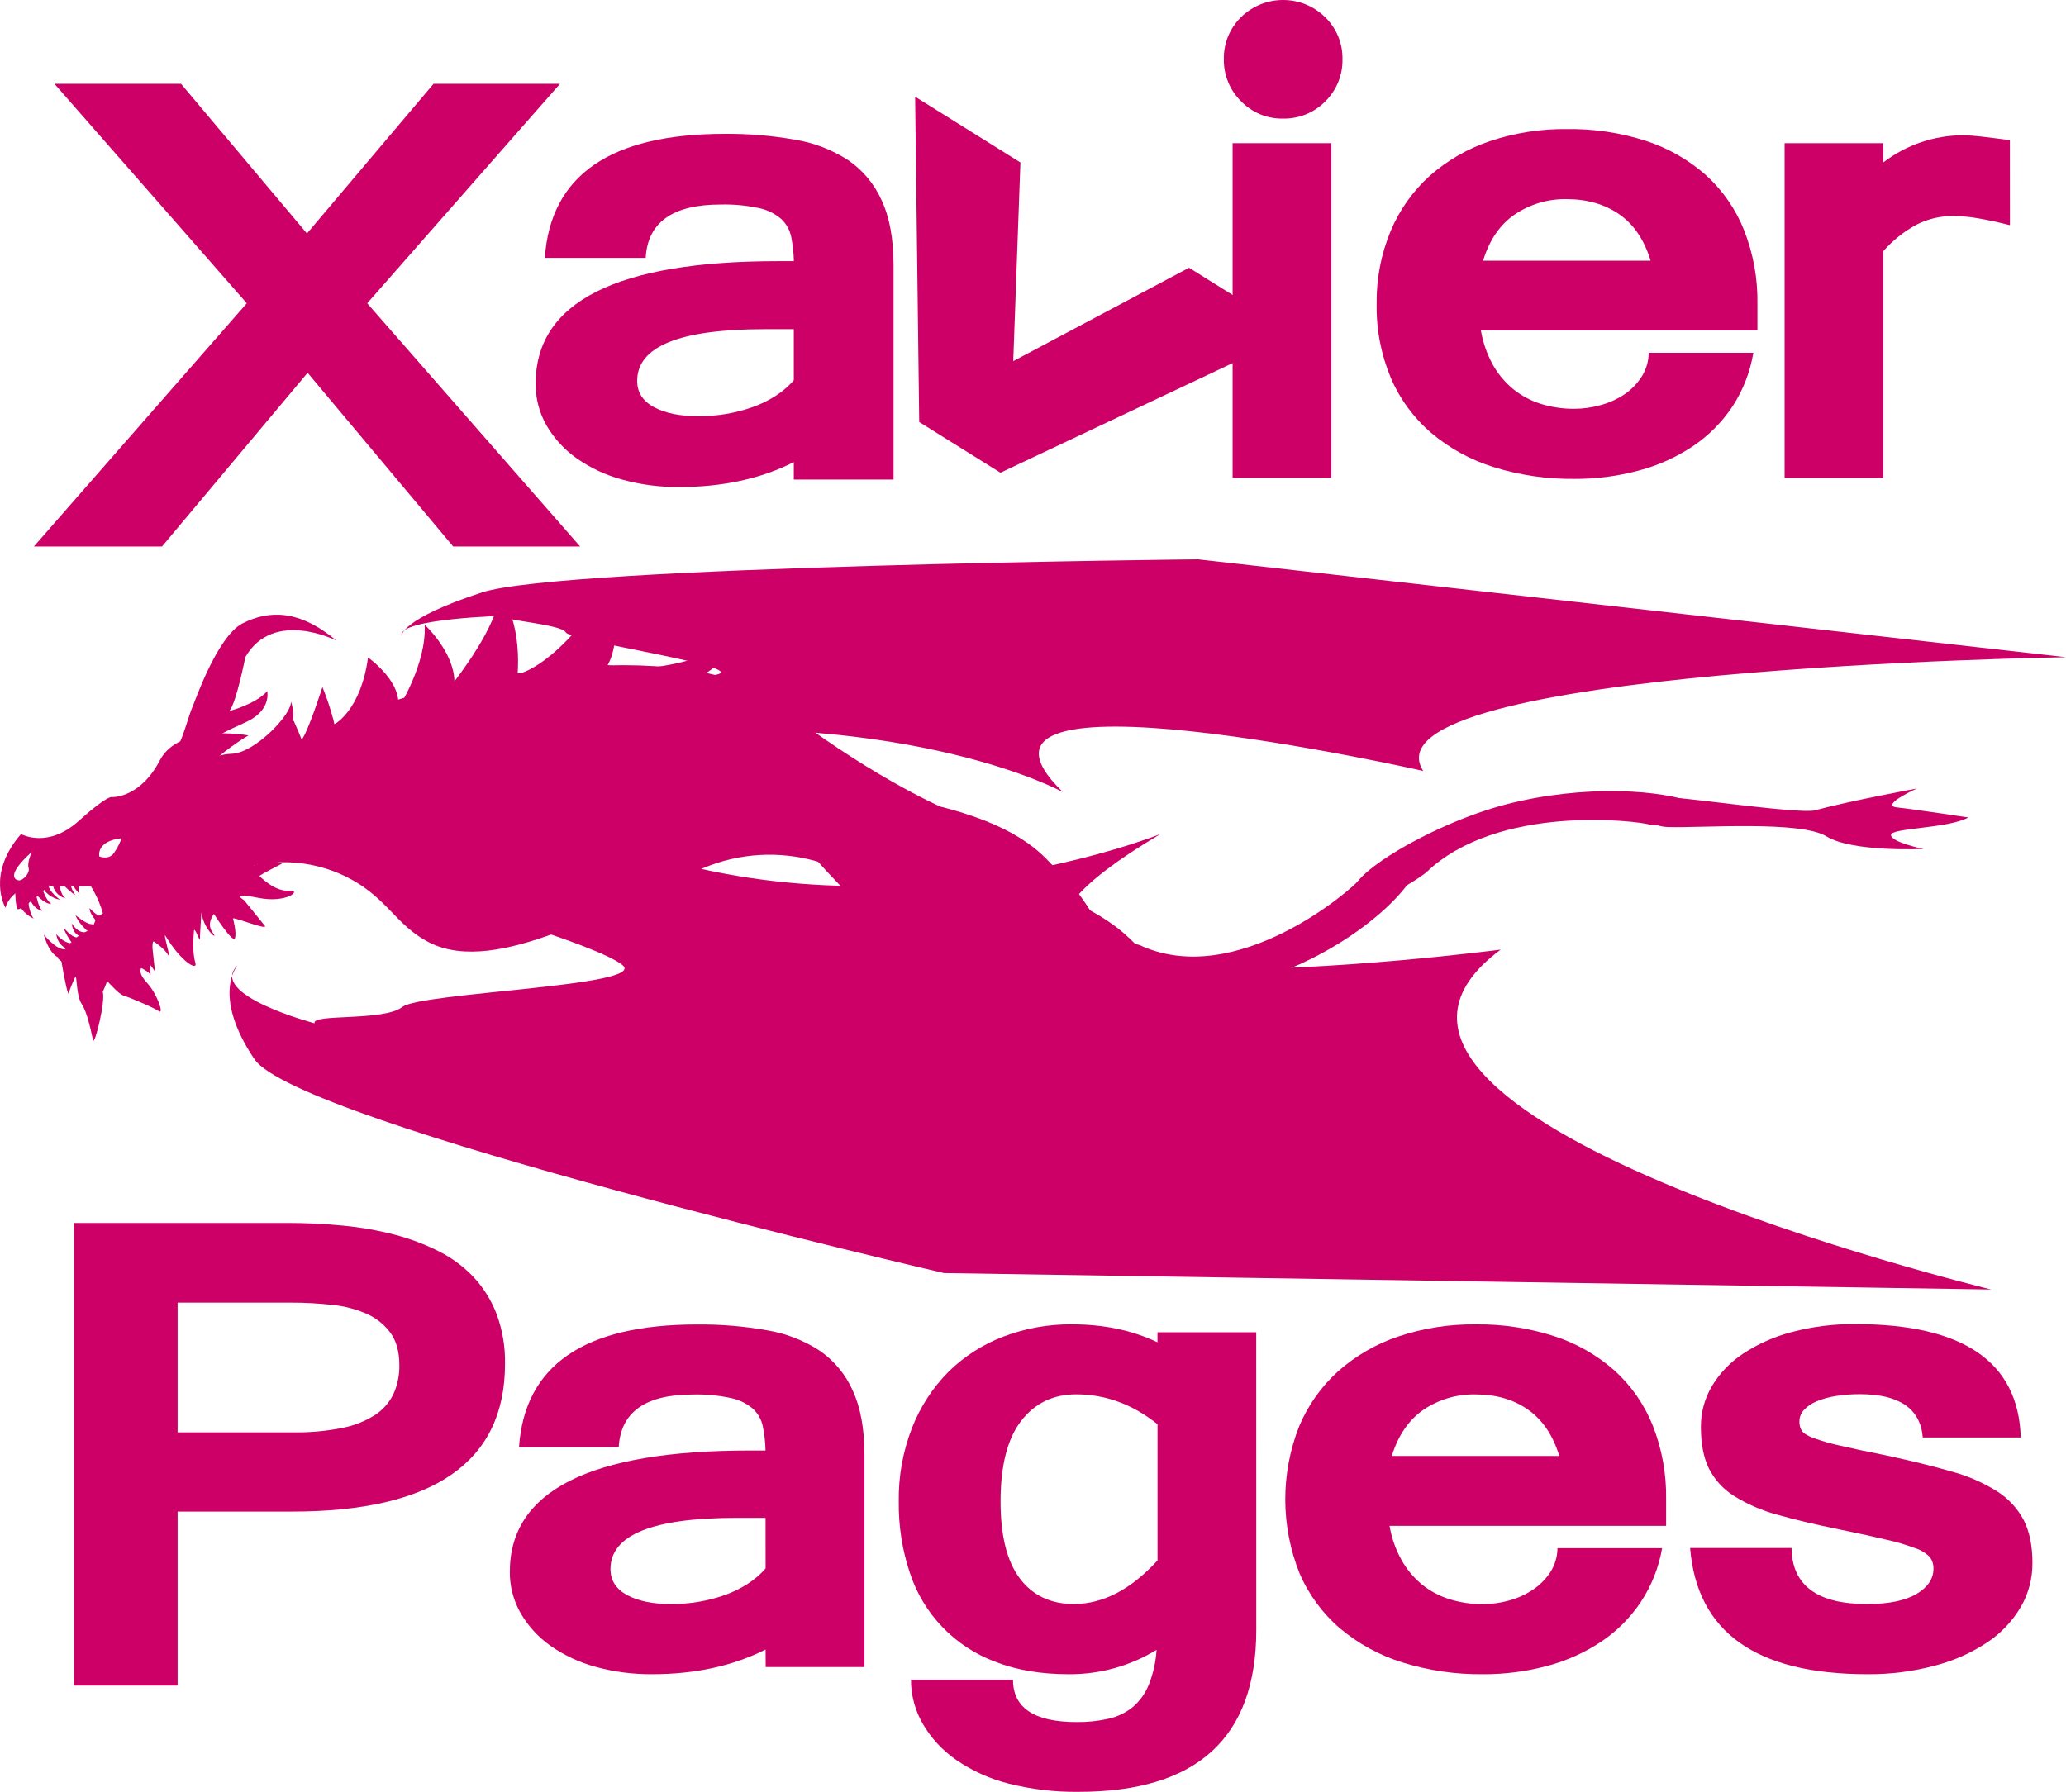
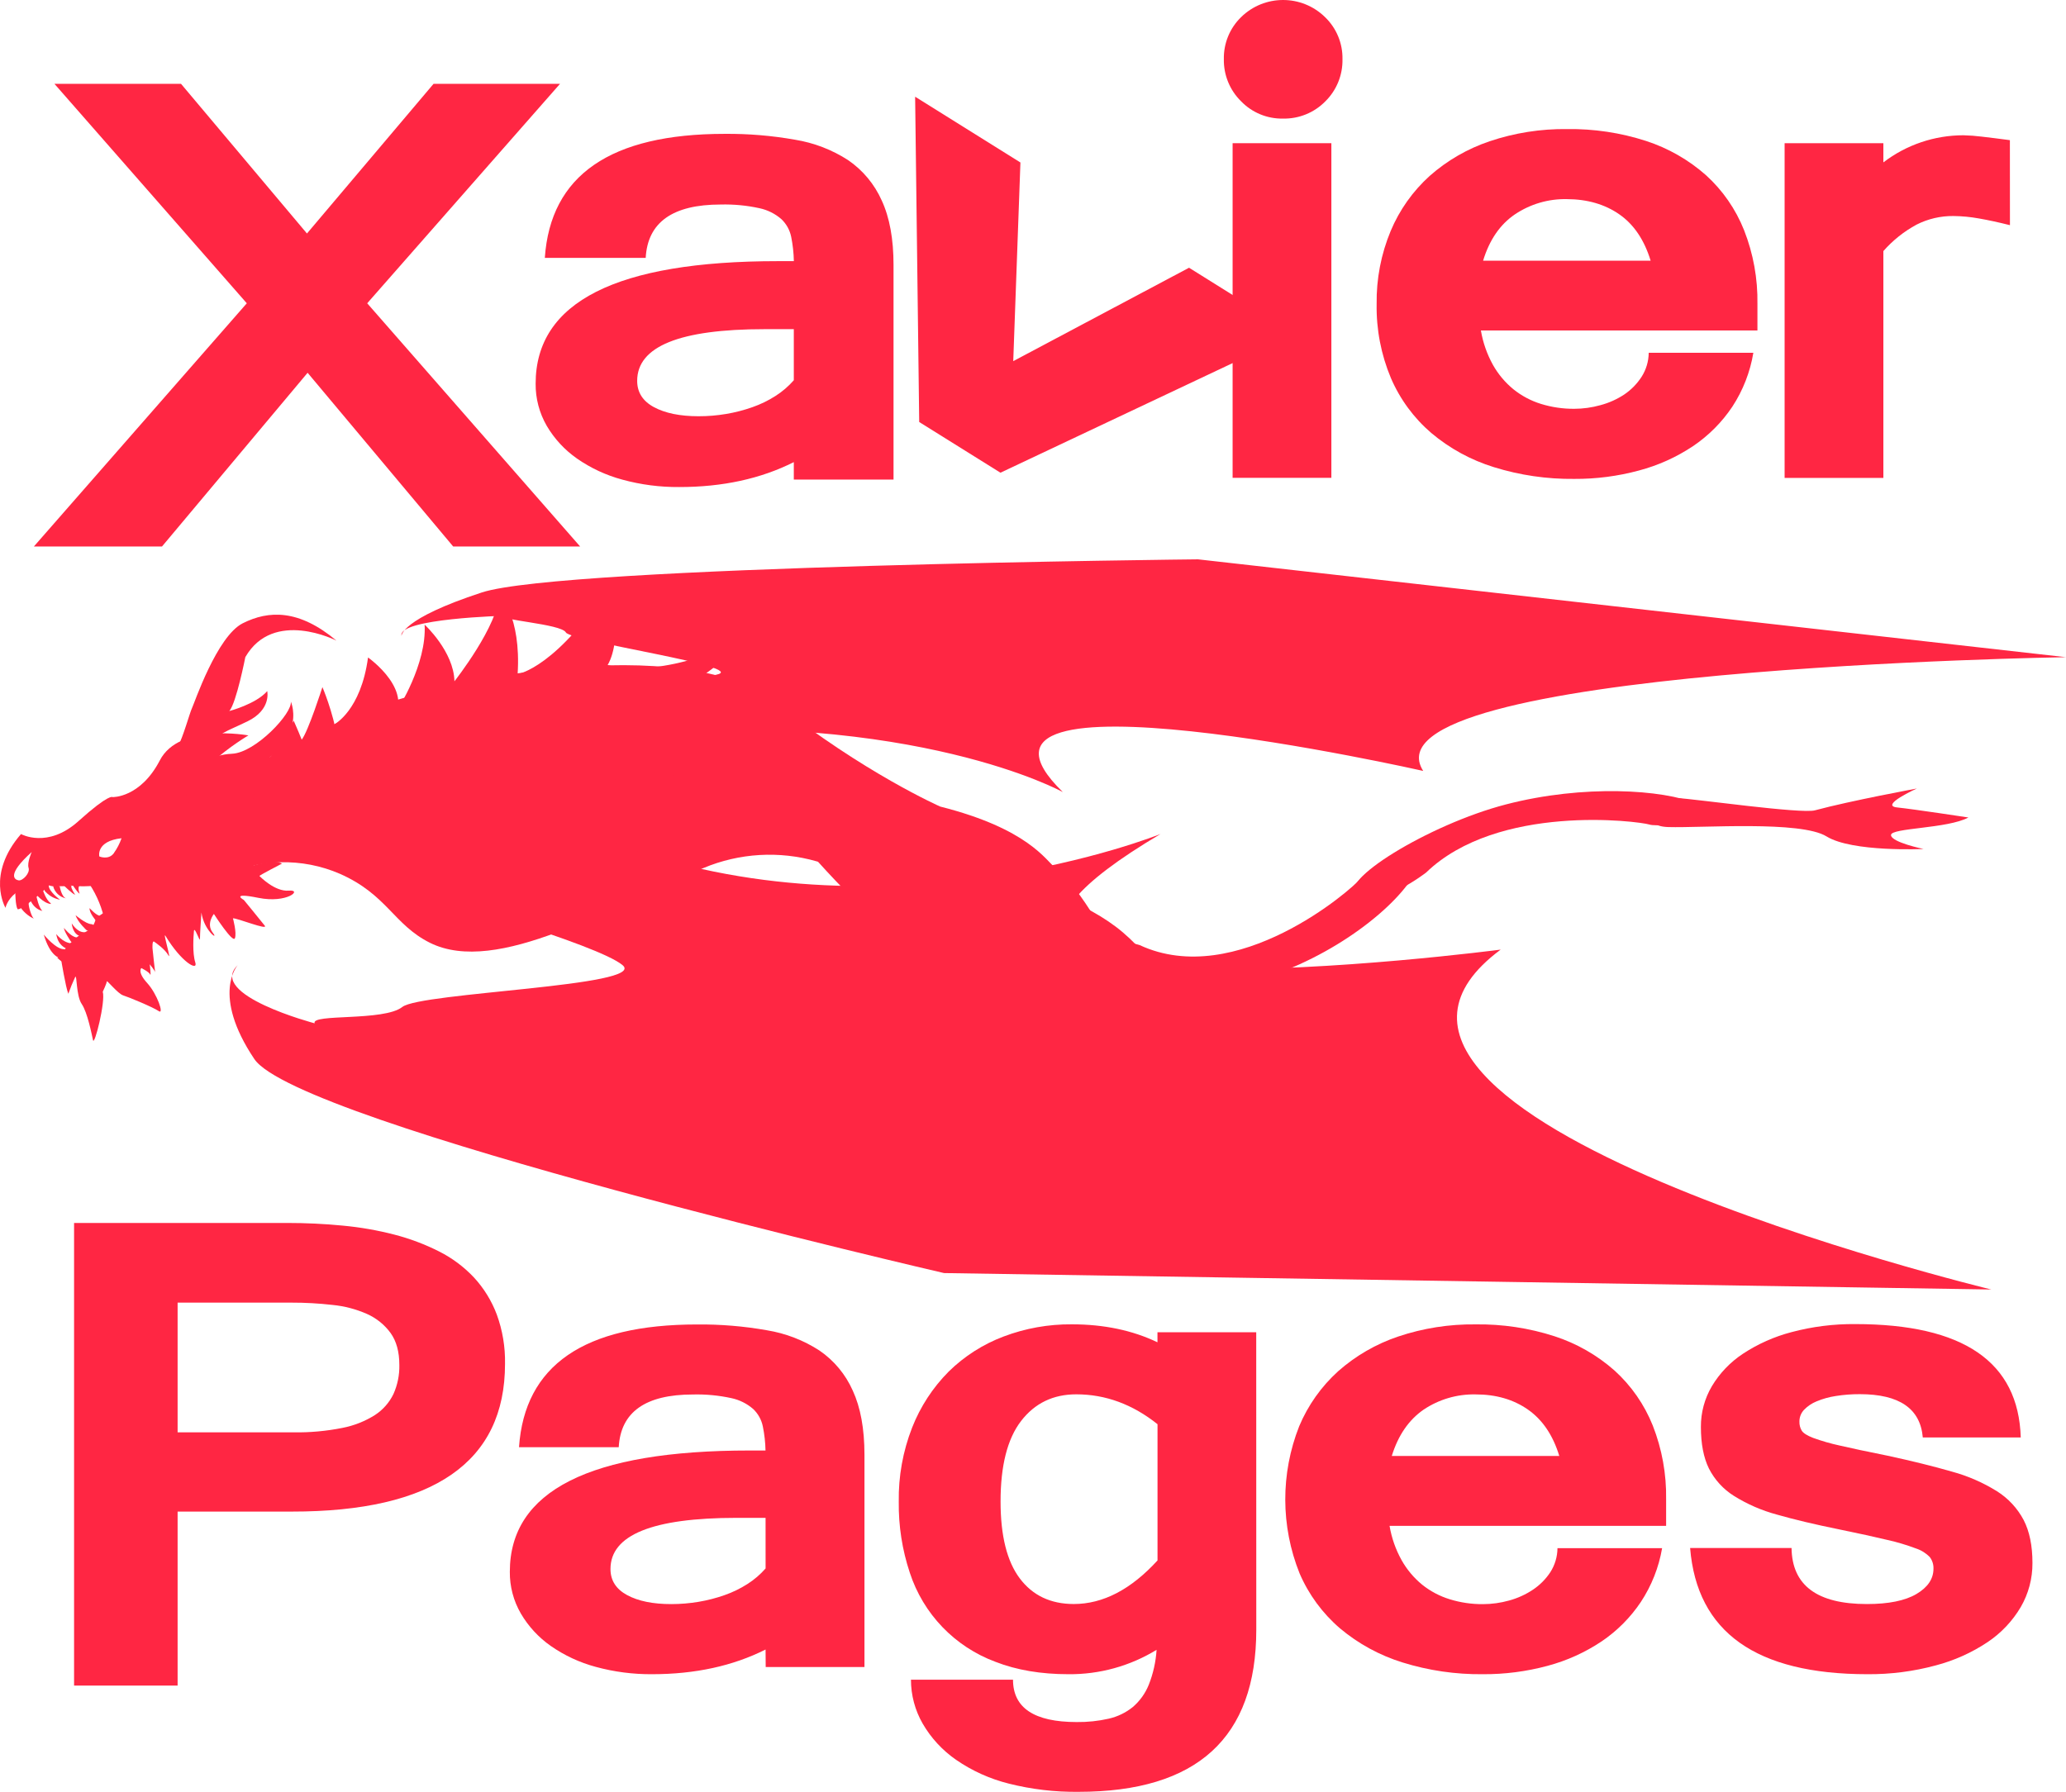
<svg xmlns="http://www.w3.org/2000/svg" viewBox="0 0 774 671.46">
  <defs>
-     <style>.cls-1{fill:#CC0066;}.cls-2{fill:#CC0066;}.cls-3{fill:#CC0066;}</style>
+     <style>.cls-1{fill:#ff2643;}.cls-2{fill:#ff2643;}.cls-3{fill:#ff2643;}</style>
  </defs>
  <g id="Layer_2" data-name="Layer 2">
    <g id="Layer_1-2" data-name="Layer 1">
      <path class="cls-1" d="M217.34,204.79H169.78l-54.54-65.1-54.55,65.1h-48l79.77-91.14L20.4,31.42H67.82L115,87.5l47.42-56.08H209.8l-72.23,82.23Z" />
      <path class="cls-1" d="M297.39,173.17q-18.56,9.35-42.9,9.34a78.21,78.21,0,0,1-21.32-2.77,54.42,54.42,0,0,1-17-7.9,39.16,39.16,0,0,1-11.35-12.28,31,31,0,0,1-4.15-15.8q0-45.9,90.79-45.9h5.95a51.93,51.93,0,0,0-1-9.11,12.63,12.63,0,0,0-3.67-6.63,18.32,18.32,0,0,0-8.23-4.1A61,61,0,0,0,270,76.64q-27,0-28.1,20H204.11q3.18-46.47,67.4-46.48a143.91,143.91,0,0,1,26.36,2.2A52,52,0,0,1,317.73,60a36.14,36.14,0,0,1,12.59,15.11q4.44,9.57,4.43,24.22v80.38H297.39Zm0-49.82H286.45q-47.74,0-47.74,19.37,0,6.47,6.3,9.86t16.67,3.4a61.79,61.79,0,0,0,10.38-.86,58.31,58.31,0,0,0,9.83-2.54,41.3,41.3,0,0,0,8.65-4.21,31.77,31.77,0,0,0,6.85-5.88Z" />
      <path class="cls-1" d="M498.78,179.06h-37V53.66h37Z" />
      <path class="cls-2" d="M485.05,125.08,374.81,177.14l-30.44-19-1.53-121.9,39.45,24.65-2.69,74.44,65.86-35Z" />
      <path class="cls-1" d="M589.75,179.46a97.68,97.68,0,0,1-30.09-4.4,67.15,67.15,0,0,1-23.43-12.79,56.52,56.52,0,0,1-15.15-20.61,68.68,68.68,0,0,1-5.34-27.75A68.73,68.73,0,0,1,521,86.55a58,58,0,0,1,14.59-20.61,65.43,65.43,0,0,1,22.48-13,87.31,87.31,0,0,1,29-4.57,92,92,0,0,1,29.61,4.45,63.62,63.62,0,0,1,22.47,12.85A55.58,55.58,0,0,1,653.4,86.27a72.28,72.28,0,0,1,5,27.64v9.93H554.8a40.46,40.46,0,0,0,4.52,12.91,32.25,32.25,0,0,0,7.67,9.13,31.17,31.17,0,0,0,10.35,5.49,41.21,41.21,0,0,0,12.41,1.82,36.47,36.47,0,0,0,9.86-1.37,30.15,30.15,0,0,0,8.91-4A23.14,23.14,0,0,0,615,141.2a17,17,0,0,0,2.67-9h39.2A52.55,52.55,0,0,1,649,152.39a54,54,0,0,1-14.73,14.79A67.77,67.77,0,0,1,614,176.32,90.92,90.92,0,0,1,589.75,179.46Zm28.64-81.77Q614.82,86,606.67,80.33T587,74.62a33.63,33.63,0,0,0-19.46,5.71Q559.19,86,555.62,97.69Z" />
      <path class="cls-1" d="M753,84.38q-6.3-1.59-11.58-2.51a56.8,56.8,0,0,0-9.66-.92,29.87,29.87,0,0,0-13.7,3.2,45,45,0,0,0-12.48,9.94v85h-37V53.66h37v7.19a49.33,49.33,0,0,1,30-10.16,66.45,66.45,0,0,1,6.85.51c3,.35,6.53.78,10.55,1.32Z" />
      <path class="cls-1" d="M502.94,22.16A21.56,21.56,0,0,1,496.5,38a21.56,21.56,0,0,1-15.84,6.44,21.25,21.25,0,0,1-15.72-6.5,21.58,21.58,0,0,1-6.44-15.78,21.38,21.38,0,0,1,6.44-15.72,22.47,22.47,0,0,1,31.49,0A21.29,21.29,0,0,1,502.94,22.16Z" />
      <path class="cls-1" d="M27.75,458.28h79.77q10.68,0,20.9,1a122.28,122.28,0,0,1,19.32,3.37,83.38,83.38,0,0,1,16.72,6.29,46.9,46.9,0,0,1,13.09,9.76,42.55,42.55,0,0,1,8.56,13.88,51.13,51.13,0,0,1,3.09,18.5q0,27.63-20.08,41.51T109.3,566.44H66.54v65.21H27.75Zm38.79,78.47H110a86.53,86.53,0,0,0,18.23-1.66,35.45,35.45,0,0,0,12.27-4.85,19.51,19.51,0,0,0,6.92-7.89,25.31,25.31,0,0,0,2.19-10.84q0-7.42-3.29-12a22,22,0,0,0-8.84-7.13A42,42,0,0,0,124.58,489a133.23,133.23,0,0,0-15.42-.86H66.54Z" />
      <path class="cls-1" d="M286.81,618.13q-18.36,9.24-42.48,9.25a77.9,77.9,0,0,1-21.11-2.74,54,54,0,0,1-16.86-7.83,38.82,38.82,0,0,1-11.23-12.16A30.62,30.62,0,0,1,191,589q0-45.45,89.9-45.45h5.89a50.32,50.32,0,0,0-1-9,12.41,12.41,0,0,0-3.63-6.56,18.17,18.17,0,0,0-8.15-4.06,60.45,60.45,0,0,0-14.39-1.37q-26.73,0-27.82,19.76H194.44q3.15-46,66.74-46a142.19,142.19,0,0,1,26.11,2.17A51.39,51.39,0,0,1,307,506.09a35.72,35.72,0,0,1,12.47,15q4.38,9.48,4.39,24v79.61h-37Zm0-49.34H276q-47.3,0-47.29,19.18,0,6.4,6.24,9.77t16.51,3.37a61.74,61.74,0,0,0,10.28-.86,57.82,57.82,0,0,0,9.73-2.51,41,41,0,0,0,8.57-4.17,31.64,31.64,0,0,0,6.78-5.82Z" />
      <path class="cls-1" d="M470.65,610.7q0,60.76-66.6,60.76a101.83,101.83,0,0,1-26.11-3.08,60.57,60.57,0,0,1-19.74-8.91,42.27,42.27,0,0,1-12.54-13.59,33,33,0,0,1-4.38-16.45h38.23q0,15.87,23.85,15.88a51.8,51.8,0,0,0,12-1.26,22.18,22.18,0,0,0,9-4.34,21.62,21.62,0,0,0,6-8.34,42.87,42.87,0,0,0,2.94-13.13,62.07,62.07,0,0,1-33,9.14q-15.48,0-27.34-4.63a53.19,53.19,0,0,1-32.13-33.46,80.93,80.93,0,0,1-4.12-26.56,73.18,73.18,0,0,1,5-27.75,61.75,61.75,0,0,1,13.7-21A59.07,59.07,0,0,1,376,500.83a70.56,70.56,0,0,1,25.56-4.56q18,0,32.07,6.73v-3.77h37Zm-37-77q-14-11.19-30.43-11.2-13,0-20.69,10t-7.68,30.2q0,19.2,7.2,28.78t20.21,9.6q16.46,0,31.39-16.33Z" />
      <path class="cls-1" d="M555.53,627.38a97.66,97.66,0,0,1-30.08-4.4A67.45,67.45,0,0,1,502,610.19a56.61,56.61,0,0,1-15.14-20.62,74.52,74.52,0,0,1-.14-55.1,58.13,58.13,0,0,1,14.6-20.62,65.48,65.48,0,0,1,22.47-13,87.67,87.67,0,0,1,29-4.56,92,92,0,0,1,29.6,4.45,63.6,63.6,0,0,1,22.48,12.85,55.78,55.78,0,0,1,14.32,20.61,72.32,72.32,0,0,1,5,27.64v9.94H520.58a40.08,40.08,0,0,0,4.53,12.9,32.3,32.3,0,0,0,7.67,9.14,31.05,31.05,0,0,0,10.35,5.48,41.14,41.14,0,0,0,12.4,1.83,36.89,36.89,0,0,0,9.87-1.37,30.54,30.54,0,0,0,8.91-4.06,23.23,23.23,0,0,0,6.51-6.56,17,17,0,0,0,2.67-9h39.2a52.85,52.85,0,0,1-8,20.22A54.17,54.17,0,0,1,600,615.1a68,68,0,0,1-20.21,9.14A91,91,0,0,1,555.53,627.38Zm28.64-81.78q-3.55-11.64-11.71-17.36t-19.67-5.71a33.7,33.7,0,0,0-19.46,5.71Q525,534,521.41,545.6Z" />
      <path class="cls-1" d="M699.65,627.38q-62.62,0-66.47-47.29h38q.27,21,28.23,21,12.2,0,18.57-3.77t6.37-9.48a6.75,6.75,0,0,0-1.37-4.34,12.74,12.74,0,0,0-5.21-3.25,79.43,79.43,0,0,0-10.76-3.2q-6.91-1.67-18-3.94-13.56-2.75-23.3-5.54a59.49,59.49,0,0,1-16.1-7,26,26,0,0,1-9.39-10.28q-3-6.11-3-15.59a29.64,29.64,0,0,1,4.11-15.24,37.9,37.9,0,0,1,11.65-12.17,61.31,61.31,0,0,1,18.23-8.11,89.37,89.37,0,0,1,23.84-3q60.72,0,62,42.48H720.35q-1.38-16.21-23.58-16.22a55,55,0,0,0-9,.69,30.33,30.33,0,0,0-7.2,2,13.72,13.72,0,0,0-4.73,3.19,6.36,6.36,0,0,0-1.71,4.4,6.22,6.22,0,0,0,.89,3.43c.6.91,2,1.81,4.25,2.68a77.43,77.43,0,0,0,9.94,2.86q6.57,1.53,18,3.82,13.84,3,24,5.94a63.12,63.12,0,0,1,16.93,7.37,28.46,28.46,0,0,1,10,10.79q3.3,6.4,3.29,16.1a32.48,32.48,0,0,1-4.38,16.51,40.78,40.78,0,0,1-12.41,13.13,64.52,64.52,0,0,1-19.46,8.74A95,95,0,0,1,699.65,627.38Z" />
      <path class="cls-2" d="M348.5,351.11s-38.46-.86-28.57-17.38,74-7.1,100.73,15.66,29.7,59.69,19.76,81.55-21.43-6.11-19.18-12.89S421,345.27,348.5,351.11Z" />
      <path class="cls-3" d="M235.18,288.94s-169.27.16-45.53-31c0,0,65.57-2.26,78.72-5.1S213.76,240.29,212,237s-26.35-4.64-22.51-6.27c0,0-40.59,1-39.05,7.54,0,0-.43-6.27,30.08-16.26s268.29-12.41,268.29-12.41L774,246.27s-265.28,4.06-240.82,42.62c0,0-186.52-42.19-135,7.93,0,0-55.05-30.53-165.67-22.27C232.51,274.55,170.87,280.71,235.18,288.94Z" />
      <path class="cls-2" d="M718.12,295.48s-24.76,4.56-38.19,8.18c-5.18,1.4-45.08-4.3-51.34-4.58s-16.06,10.48-3.55,10.85,49.55-2.48,59.24,3.5,36.34,4.71,36.34,4.71-12.13-2.5-12.18-5.22,21.21-2.36,29-6.58c0,0-20.06-3.06-26.74-3.77S718.12,295.48,718.12,295.48Z" />
      <path class="cls-2" d="M426.94,354.15S405.18,347.32,400,358s36.25,17.83,65.63,10.73,54.85-26.27,63.45-39.83-16.24-3.74-19.37.31S463.16,371,426.94,354.15Z" />
      <path class="cls-2" d="M534.24,327s-17.34,13.45-25.79,8.62S535.08,309,564.2,301.44s58.88-5.57,71.42-.29S622.2,310.31,618,309,561.17,301,534.24,327Z" />
      <path class="cls-2" d="M352.25,302.25s-28.72-12.65-62.05-39.16-126.45-9.53-160.82,6.38c-17.72,8.21-48.18,24.46-75.1,40.29l27,19.64,1.78-.86a52.73,52.73,0,0,1,44.34-1.07c17.6,7.79,20.07,19,33.62,25.8,25.22,12.59,67.48-13.57,102.54-28a64,64,0,0,1,42.37-2.5l.53.16s20.35,22.73,25.88,24.17l86.17,11.6c-14.7-28.17-23.17-33.53-23.17-33.53C391.8,322.46,385.28,310.6,352.25,302.25Z" />
      <path class="cls-2" d="M27.48,332.07s1.74,2.6,2.36,2.82c0,0-.79-1.87-.17-2.92S27.17,331.61,27.48,332.07Z" />
      <path class="cls-3" d="M21.67,359.14s4.93-7.21,9.26-9.31,4.34-3.91,4.91-5.22,4.54-3.43,4.54-3.43.88,2.36.5,2.84-8.79,11.21-12.68,12.65S21.67,359.14,21.67,359.14Z" />
      <path class="cls-2" d="M24.78,355.39s-3.09-1.06-3.7-5.36c0,0,2.35,3.1,5.44,3.45C28.11,353.66,26.57,356.63,24.78,355.39Z" />
      <path class="cls-2" d="M22.48,359s-3.65-.39-6.08-8.79c0,0,4.75,5.85,7.84,5.47C24.24,355.63,25,357.75,22.48,359Z" />
      <path class="cls-2" d="M26.58,352.84s-2.52-3.64-2.64-5.13c0,0,2.6,3.32,4.69,3.56S28.76,354.49,26.58,352.84Z" />
      <path class="cls-2" d="M29.59,350.63S27.34,350,26.87,346c0,0,1.9,3.25,4.5,3.33S30.64,352.28,29.59,350.63Z" />
      <path class="cls-2" d="M32.44,348.58s-3.33-3-4.11-5.61c0,0,3.72,3.21,5.87,3.34S33.88,349.36,32.44,348.58Z" />
      <path class="cls-2" d="M36,345.08s-2.65-3.08-2.43-4.77c0,0,2.67,3,4.13,2.9S38.17,345.9,36,345.08Z" />
      <path class="cls-2" d="M62,350.71c-1.13-1.86,2.34,9.58,1.08,7.28s-4.49-4.52-5.32-5.11-.62,2.58-.62,2.58,1,9.67,1.07,9.1-2.12-3.22-2.12-3.22.61,4.79.16,3.81-3.3-2.38-3.3-2.38-1.62,1.42,2.18,5.59,6.45,12,4.35,10.54S48.14,373.62,46.14,373,40,367.1,40,367.78s-1.5,3.86-1.5,3.86c1.09,3.73-3.14,20.45-3.65,18.15s-2.09-10.42-4.23-13.55-1.76-11.19-2.43-10.17a68.28,68.28,0,0,0-2.59,6.33c-1-2.37-2.73-13-2.73-13s11.36,5.11,19.86-4.7,25.1-14.6,25.1-14.6c13.28-8.68,6.82-22.92,6.82-22.92s4.45-8.84,10.39-10.83a35.76,35.76,0,0,0,8.63-3.88s-5.47,8.1-7.3,8.54,8.89-5,13.2-3.94c0,0-9,5.13-9.2,6.69s11,.06,11,.06-8.27,3.69-8.33,5.67c0,0,9.79-1.39,13.62-.8S96,321.51,95,324.29c0,0,7.83-2.31,10.65-.67,0,0-8.67,4.47-8.45,4.65s5.72,5.93,11,5.48-.6,4.88-11.41,2.7-5.42.82-5.42.82,6.28,7.64,7.8,9.59-10.55-2.93-11.9-2.73c0,0,1.49,5.42.74,7.45s-7.88-9.1-7.88-9.1-3,3.69-.44,7-3.32-.72-4.23-7.55c0,0-.58,8.45-.55,9.94s-2.06-5-2.25-3-.62,8.34.5,11.78S68,360.64,62,350.71Z" />
      <path class="cls-3" d="M5.72,334.37s.07,4.94.82,6.24c.65,1.13,9.43-6.21,11.8-8.82a10.92,10.92,0,0,0,1.38.32c2.3.06,7.43-.09,7.51-.18s-8.06-1.52-8.06-1.58C19.19,329.6,5.59,331.72,5.72,334.37Z" />
      <path class="cls-3" d="M39.36,345.65a39.77,39.77,0,0,0-5.89-14.43s.56-2.14,2.61-.61,4.79,8.64,5.61,12.19S39.47,346.28,39.36,345.65Z" />
      <path class="cls-3" d="M34,330.14l6.52-.27a9.44,9.44,0,0,1,4.1,7c.25,4.55-4.7,7.79-4.7,7.79S37.41,332.68,34,330.14Z" />
      <path class="cls-3" d="M36.44,328.84s6.83,9.08,7.84,13.91,9-11.43,9-11.43S38.34,326.42,36.44,328.84Z" />
      <path class="cls-2" d="M13.65,335.84s.84,4.34,2.24,5.5c0,0-2.77-.32-4.4-3.78S13.65,335.84,13.65,335.84Z" />
      <path class="cls-2" d="M19.08,338.76c-3-.28-5.85-4-5.85-4s-.26-1.37.31-1.56a7.6,7.6,0,0,1,2.58.54s1.12,3.46,2.85,4.72" />
      <path class="cls-2" d="M17.28,334.4a9.44,9.44,0,0,0,5.19,2.74s-4.28-3.12-4.21-5.32a4.78,4.78,0,0,0-1.53.36S16.25,333.74,17.28,334.4Z" />
      <path class="cls-2" d="M24.09,332s3.06,3,4.08,3.3c0,0-1.55-2.28-1.46-3.12S23.83,331.17,24.09,332Z" />
      <path class="cls-2" d="M22.39,332.25s.69,4,2.45,4.42a6.23,6.23,0,0,1-4.94-4.6A2,2,0,0,1,22.39,332.25Z" />
      <path class="cls-2" d="M8.76,337.78s2.22,0,2,.68,1,5.27,2,5.83a12.25,12.25,0,0,1-5.57-5.05A2.07,2.07,0,0,1,8.76,337.78Z" />
      <path class="cls-2" d="M54.06,298.4S64.69,283,66.61,279.76s4.5-12.76,5.33-14.43,9.3-26.89,19-31.77,21-5.31,35.12,6.51c0,0-23.59-12.09-34.15,6.17,0,0-3.35,17.16-6,20.21,0,0,9.94-2.58,14.2-7.46,0,0,1.64,6.92-7.35,11.3s-9.81,3.7-14.86,9.83a60.5,60.5,0,0,1-2.4,7.33s2.68-4.62,11.45-5,22.75-15.26,22-19.58c0,0,8.07,17.66-23.36,29.25,0,0-15.46,5.8-17.1,12S51.06,305.23,54.06,298.4Z" />
      <path class="cls-2" d="M59.11,314.23a79.23,79.23,0,0,1,42.55-20.45s-16.9,6.94-19.7,14.09-8.78,12.3-14.63,10.92" />
      <path class="cls-2" d="M93.06,275.58s-25.84-4.78-33.17,9.34S42.18,298.7,42.18,298.7s-1.17-1.45-12.78,9-21.53,4.85-21.53,4.85c-13.2,15.22-5.81,27.64-5.81,27.64s2.28-11.71,23-8.56c0,0,7.16,1.29,12.46-.26,0,0,11.7-.13,14.86.47,0,0-9.27,5.31-10.14,8.85s-13.52,16.5-16.13,16.43l-4.66,1.75c6.4,6.82,19.6,2.47,21.51-2s36-21.95,36-21.95c3.33-15.8-3.39-19.41-3.39-19.41s-4.42,7.29-7.54-8.11S93.06,275.58,93.06,275.58ZM10.71,325.22c.64,1.92-2.18,4.89-3.7,4.68s-4.7-2,4.87-10.62C11.88,319.28,10.07,323.3,10.71,325.22Zm32-5.58c-2,2.81-5.5,1.3-5.5,1.3s-1.37-5.74,8.32-6.82A21.66,21.66,0,0,1,42.68,319.64Z" />
      <path class="cls-2" d="M48.75,305.74l4.7,3.42a16.4,16.4,0,0,1-.33-6.07S51.32,304.06,48.75,305.74Z" />
      <path class="cls-2" d="M62.14,314.63c.12.4.25.77.39,1.13L69.7,321c4.61-.57,9.27-5.26,9.27-5.26s9.22-10.28,8.68-15.52-5-3.13-4.06-13.15C83.59,287.05,57.88,300.85,62.14,314.63Z" />
      <path class="cls-2" d="M96.84,278.63s-26.54,19.13-22.29,32.9,16.84,1.09,16.84,1.09,9.22-10.27,8.68-15.52S95.94,288.65,96.84,278.63Z" />
      <path class="cls-2" d="M97.79,289.26s12.38-19.13,12.26-19.21,1.44,3.2,3,7.17c2.1,5.52,4.24,12.46,2.31,13.88-3.33,2.43-4.31,21.37-16.08,23.72S97.79,289.26,97.79,289.26Z" />
      <path class="cls-2" d="M113,277.22c2.46-3.07,7.79-19.74,7.79-19.74s15.69,36.16-1.84,46.41S97.17,296.93,113,277.22Z" />
      <path class="cls-2" d="M125.32,271.38s9.88-5.11,12.56-25c0,0,18.55,13,8.26,24.69S125,291,125.32,271.38Z" />
      <path class="cls-2" d="M51.62,307.82l15.62,11.37c2.68-3.39,6.92-9.37,6.55-13-.54-5.25-5-3.13-4.06-13.14C69.73,293.08,57.9,299.43,51.62,307.82Z" />
      <path class="cls-2" d="M148.94,265.92s11-17,10.14-31.85c0,0,10.94,10.07,11.17,21.23,0,0,16.71-21.16,16.8-32.91,0,0,8.28,8.45,6.87,30.24,0,0,15.14-2.41,35.63-35.21,0,0,3.85,21.89-1.89,31.78,0,0,19.45,6.22,51-10,0,0-3.46,7-25.41,20.66,0,0,10,8.72,56.12,5.9,0,0-1.84,3.35-19.71,8.79" />
      <path class="cls-3" d="M254.2,290.94s-174.76-37.11-94.5,44.67c0,0,64.34,18.23,73.58,26.1s-75.61,10.16-82.55,15.63-34.33,2.43-32.85,6.13c0,0-40.38-10.65-28.84-21.76,0,0-10,10.94,6.24,35.14s258.39,80.21,258.39,80.21L746,483.22S478,418.37,562.21,355.85c0,0-257.34,33.65-127.44-43.32,0,0-103.61,41.74-205.33,3.14C229.44,315.67,175.12,291.43,254.2,290.94Z" />
    </g>
  </g>
</svg>
